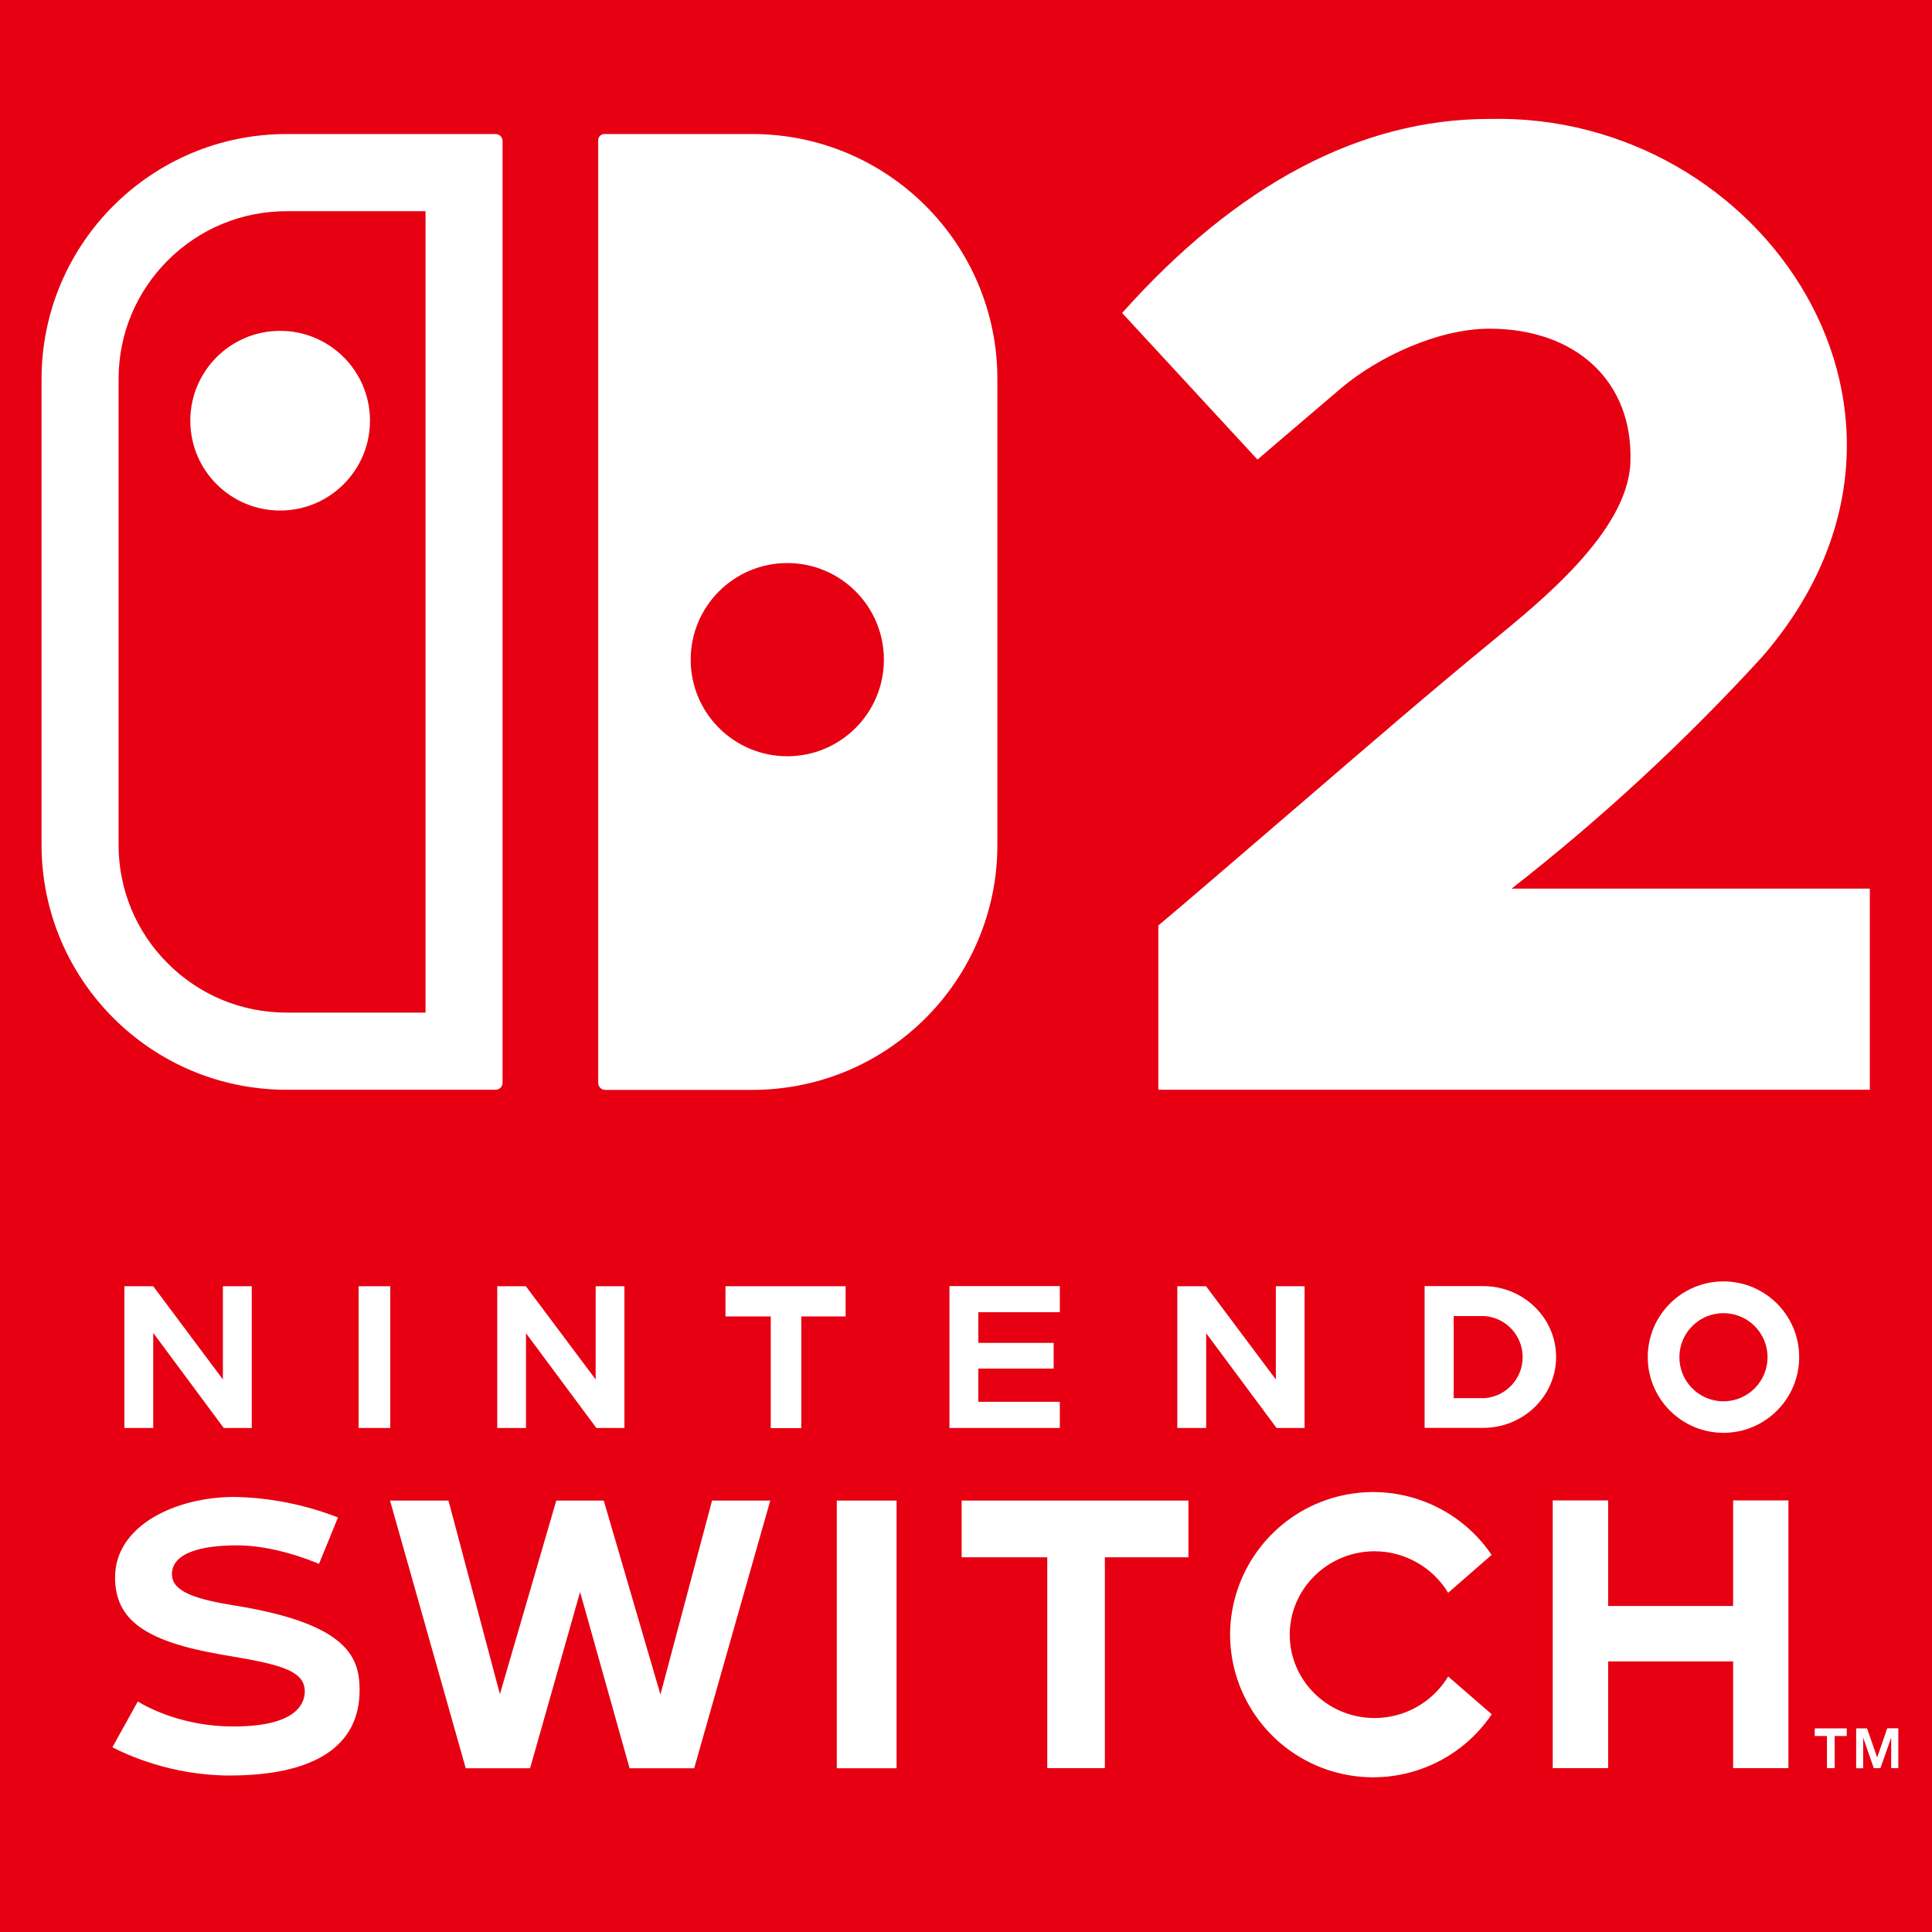
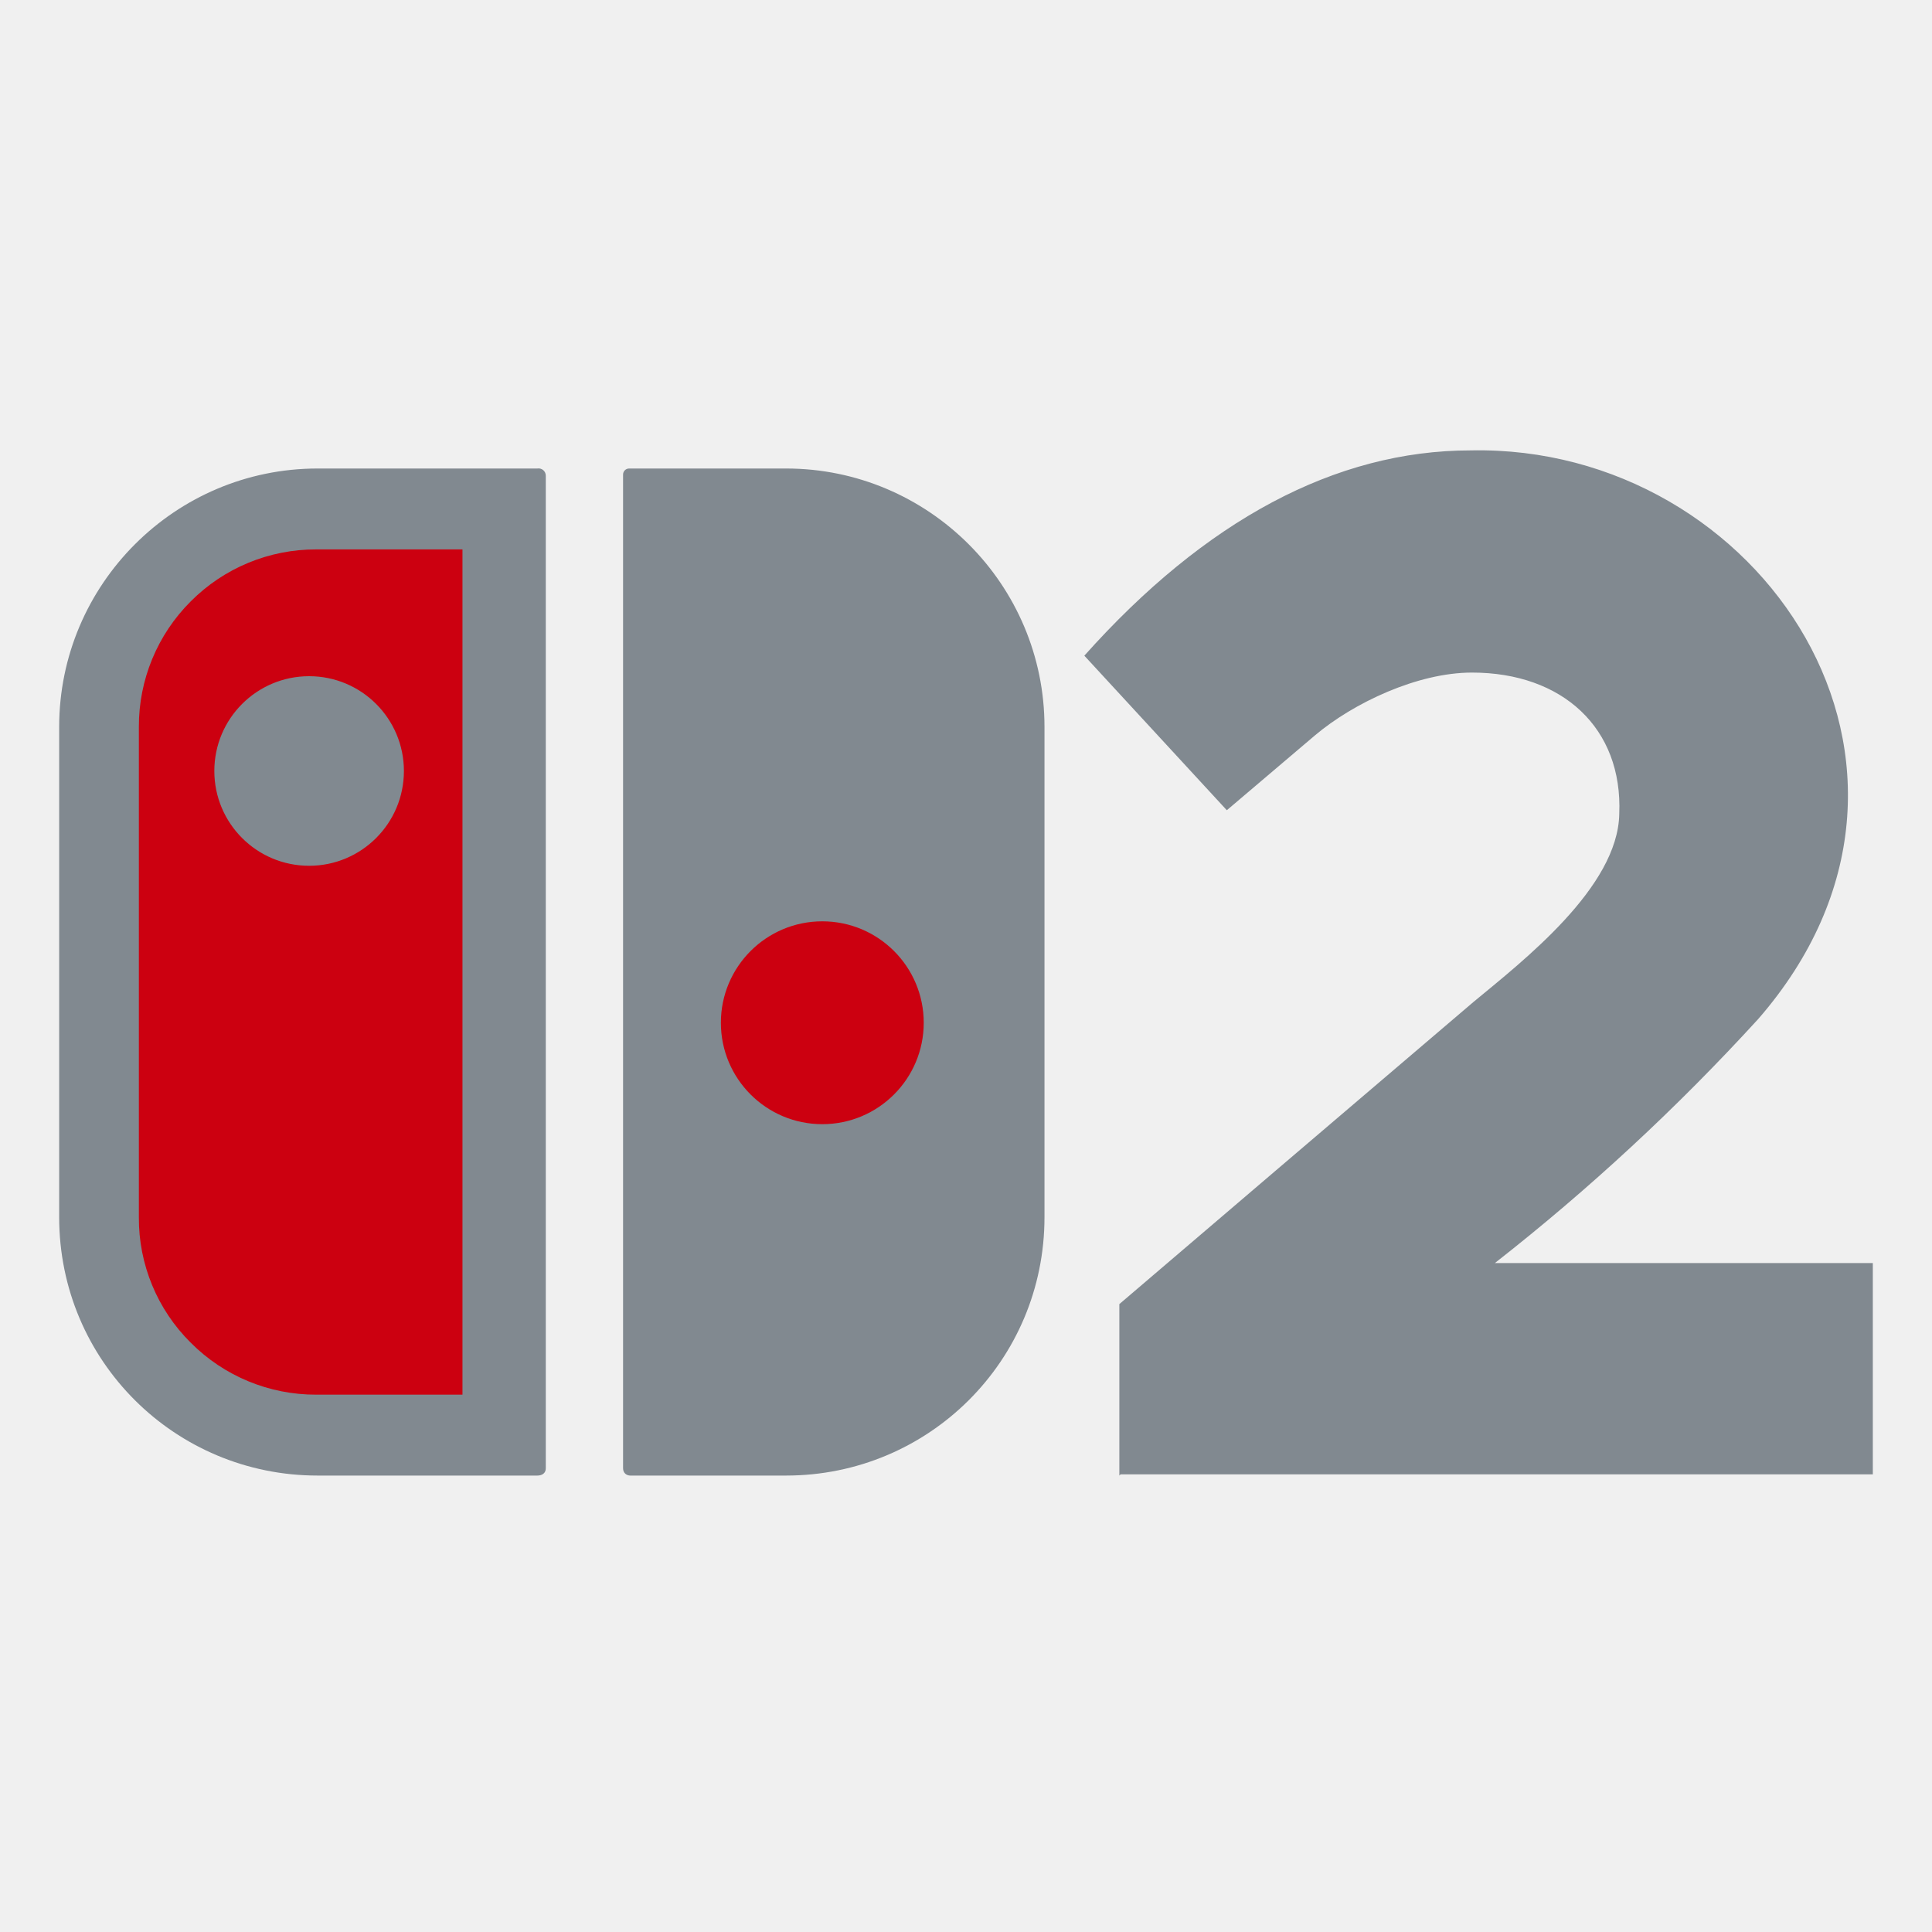
<svg xmlns="http://www.w3.org/2000/svg" viewBox="0 0 16 16">
-   <path fill="#e60012" d="M0 0h16v16H0z" />
-   <path fill="#fff" d="m1.27 11.04.583.786h.232v-1.174h-.239v.772l-.577-.772H1.03v1.174h.239v-.785Zm5.733-.388h-.995v.25h.375v.925h.253v-.925h.367v-.25Zm-.072 3.992h.494v-2.217H6.93v2.217Zm-2.575-3.603.583.785h.232v-1.174h-.238v.772l-.578-.772h-.237v1.174h.238v-.785Zm1.114 2.994L5 12.427h-.393L4.14 14.03l-.426-1.603H3.23l.627 2.217h.533l.414-1.46.41 1.46h.535l.63-2.217h-.482l-.428 1.608Zm-3.519-.737c-.32-.053-.527-.112-.527-.261 0-.172.23-.239.54-.239.286 0 .574.11.678.153l.157-.384a2.489 2.489 0 0 0-.858-.17c-.48 0-.988.233-.988.666 0 .351.247.53.883.64.448.076.694.119.688.311-.004.107-.086.284-.591.284-.407 0-.692-.147-.792-.207l-.21.379c.112.059.487.234.97.234.705 0 1.077-.244 1.077-.706 0-.268-.09-.548-1.028-.701m1.282-2.645H2.97v1.174h.262v-1.174Zm7.572 1.174v-1.174h-.238v.772l-.578-.772H9.75v1.174h.239v-.785l.583.785h.232Zm-2.027-.217h-.675v-.275h.624v-.213h-.624v-.254h.675v-.216h-.914v1.175h.914v-.218Zm6.252 2.768h.101v.266h.064v-.266h.1v-.063h-.265v.063Zm-.756-3.765a.627.627 0 0 0 0 1.254.627.627 0 0 0 0-1.254m0 .993a.365.365 0 1 1 0-.73.365.365 0 0 1 0 .73m1.356 2.709-.083.241-.084-.241h-.09v.33h.058v-.254l.087.25v.003h.057v-.003l.088-.25v.253h.059v-.33h-.091ZM14.353 13.3h-1.035v-.874h-.459v2.217h.459v-.884h1.035v.884h.458v-2.217h-.458v.874Zm-6.388-.403h.708v1.746h.477v-1.746h.692v-.47H7.964v.47Zm3.419-.05c.25 0 .483.134.609.344l.36-.314a1.185 1.185 0 0 0-2.166.66 1.185 1.185 0 0 0 2.167.66l-.361-.313a.711.711 0 0 1-.609.344c-.388 0-.703-.31-.703-.69s.315-.691.703-.691m.9-2.196h-.486v1.174h.485c.333 0 .604-.263.604-.587s-.271-.587-.604-.587m.012.928h-.256v-.68h.256a.341.341 0 0 1 0 .68M4.104 1.11h-1.73a2.03 2.03 0 0 0-2.03 2.03v3.855a2.03 2.03 0 0 0 2.03 2.03h1.73a.058.058 0 0 0 .058-.059V1.167a.058.058 0 0 0-.058-.057Zm-.58 7.276h-1.15c-.372 0-.721-.144-.984-.407a1.38 1.38 0 0 1-.408-.984V3.14c0-.372.145-.721.408-.984.263-.262.612-.407.984-.407h1.15v6.64ZM2.32 2.74a.744.744 0 1 1 0 1.488.744.744 0 0 1 0-1.488Zm3.91-1.63H5.005a.051.051 0 0 0-.051.052v7.805c0 .032.025.059.057.059H6.23a2.03 2.03 0 0 0 2.03-2.03V3.14a2.03 2.03 0 0 0-2.03-2.03Zm.29 5.153a.8.8 0 1 1 0-1.6.8.8 0 0 1 0 1.6Zm3.073 2.762V7.664c.14-.115.672-.573 1.234-1.056.506-.435 1.01-.871 1.526-1.294.388-.32 1.125-.905 1.149-1.48.028-.675-.452-1.112-1.167-1.112-.426 0-.926.236-1.23.494s-.691.59-.691.59L9.293 2.592c.951-1.066 1.974-1.607 3.04-1.607 2.272-.056 3.984 2.476 2.256 4.46a16.978 16.978 0 0 1-2.07 1.914h2.966v1.666H9.59Z" />
+   <path fill="#cc0010" d="M5.63 7.3H8v2.53H5.63Zm-4.5-2.76h2.91v7.02h-2.9Z" />
+   <path fill="#818990" d="M4.45 3.88H2.63c-1.18 0-2.14.96-2.14 2.14v4.06c0 1.19.96 2.14 2.14 2.14h1.82c.04 0 .07-.02.07-.06V3.94a.06.06 0 0 0-.07-.06zm-.6 7.67H2.62a1.46 1.46 0 0 1-1.04-.43 1.45 1.45 0 0 1-.43-1.04V6.02a1.46 1.46 0 0 1 .43-1.04 1.46 1.46 0 0 1 1.04-.43h1.21v7zM2.56 5.6a.78.78 0 1 1 0 1.57.78.78 0 0 1 0-1.57zm3.95-1.72h-1.3a.05.05 0 0 0-.05.05v8.23c0 .04.03.06.06.06h1.29c1.18 0 2.14-.95 2.14-2.14V6.02c0-1.18-.96-2.14-2.14-2.14zm.3 5.43a.84.84 0 1 1 0-1.68.84.84 0 0 1 0 1.68zm2.46 2.91V10.8l1.3-1.11L12.2 8.3c.41-.34 1.2-.95 1.21-1.56.03-.71-.47-1.17-1.22-1.17-.45 0-.98.25-1.3.52l-.73.62-1.18-1.28c1-1.12 2.08-1.7 3.2-1.7 2.4-.05 4.2 2.62 2.38 4.71a17.9 17.9 0 0 1-2.18 2.02h3.13v1.75H9.28z" />
</svg>
